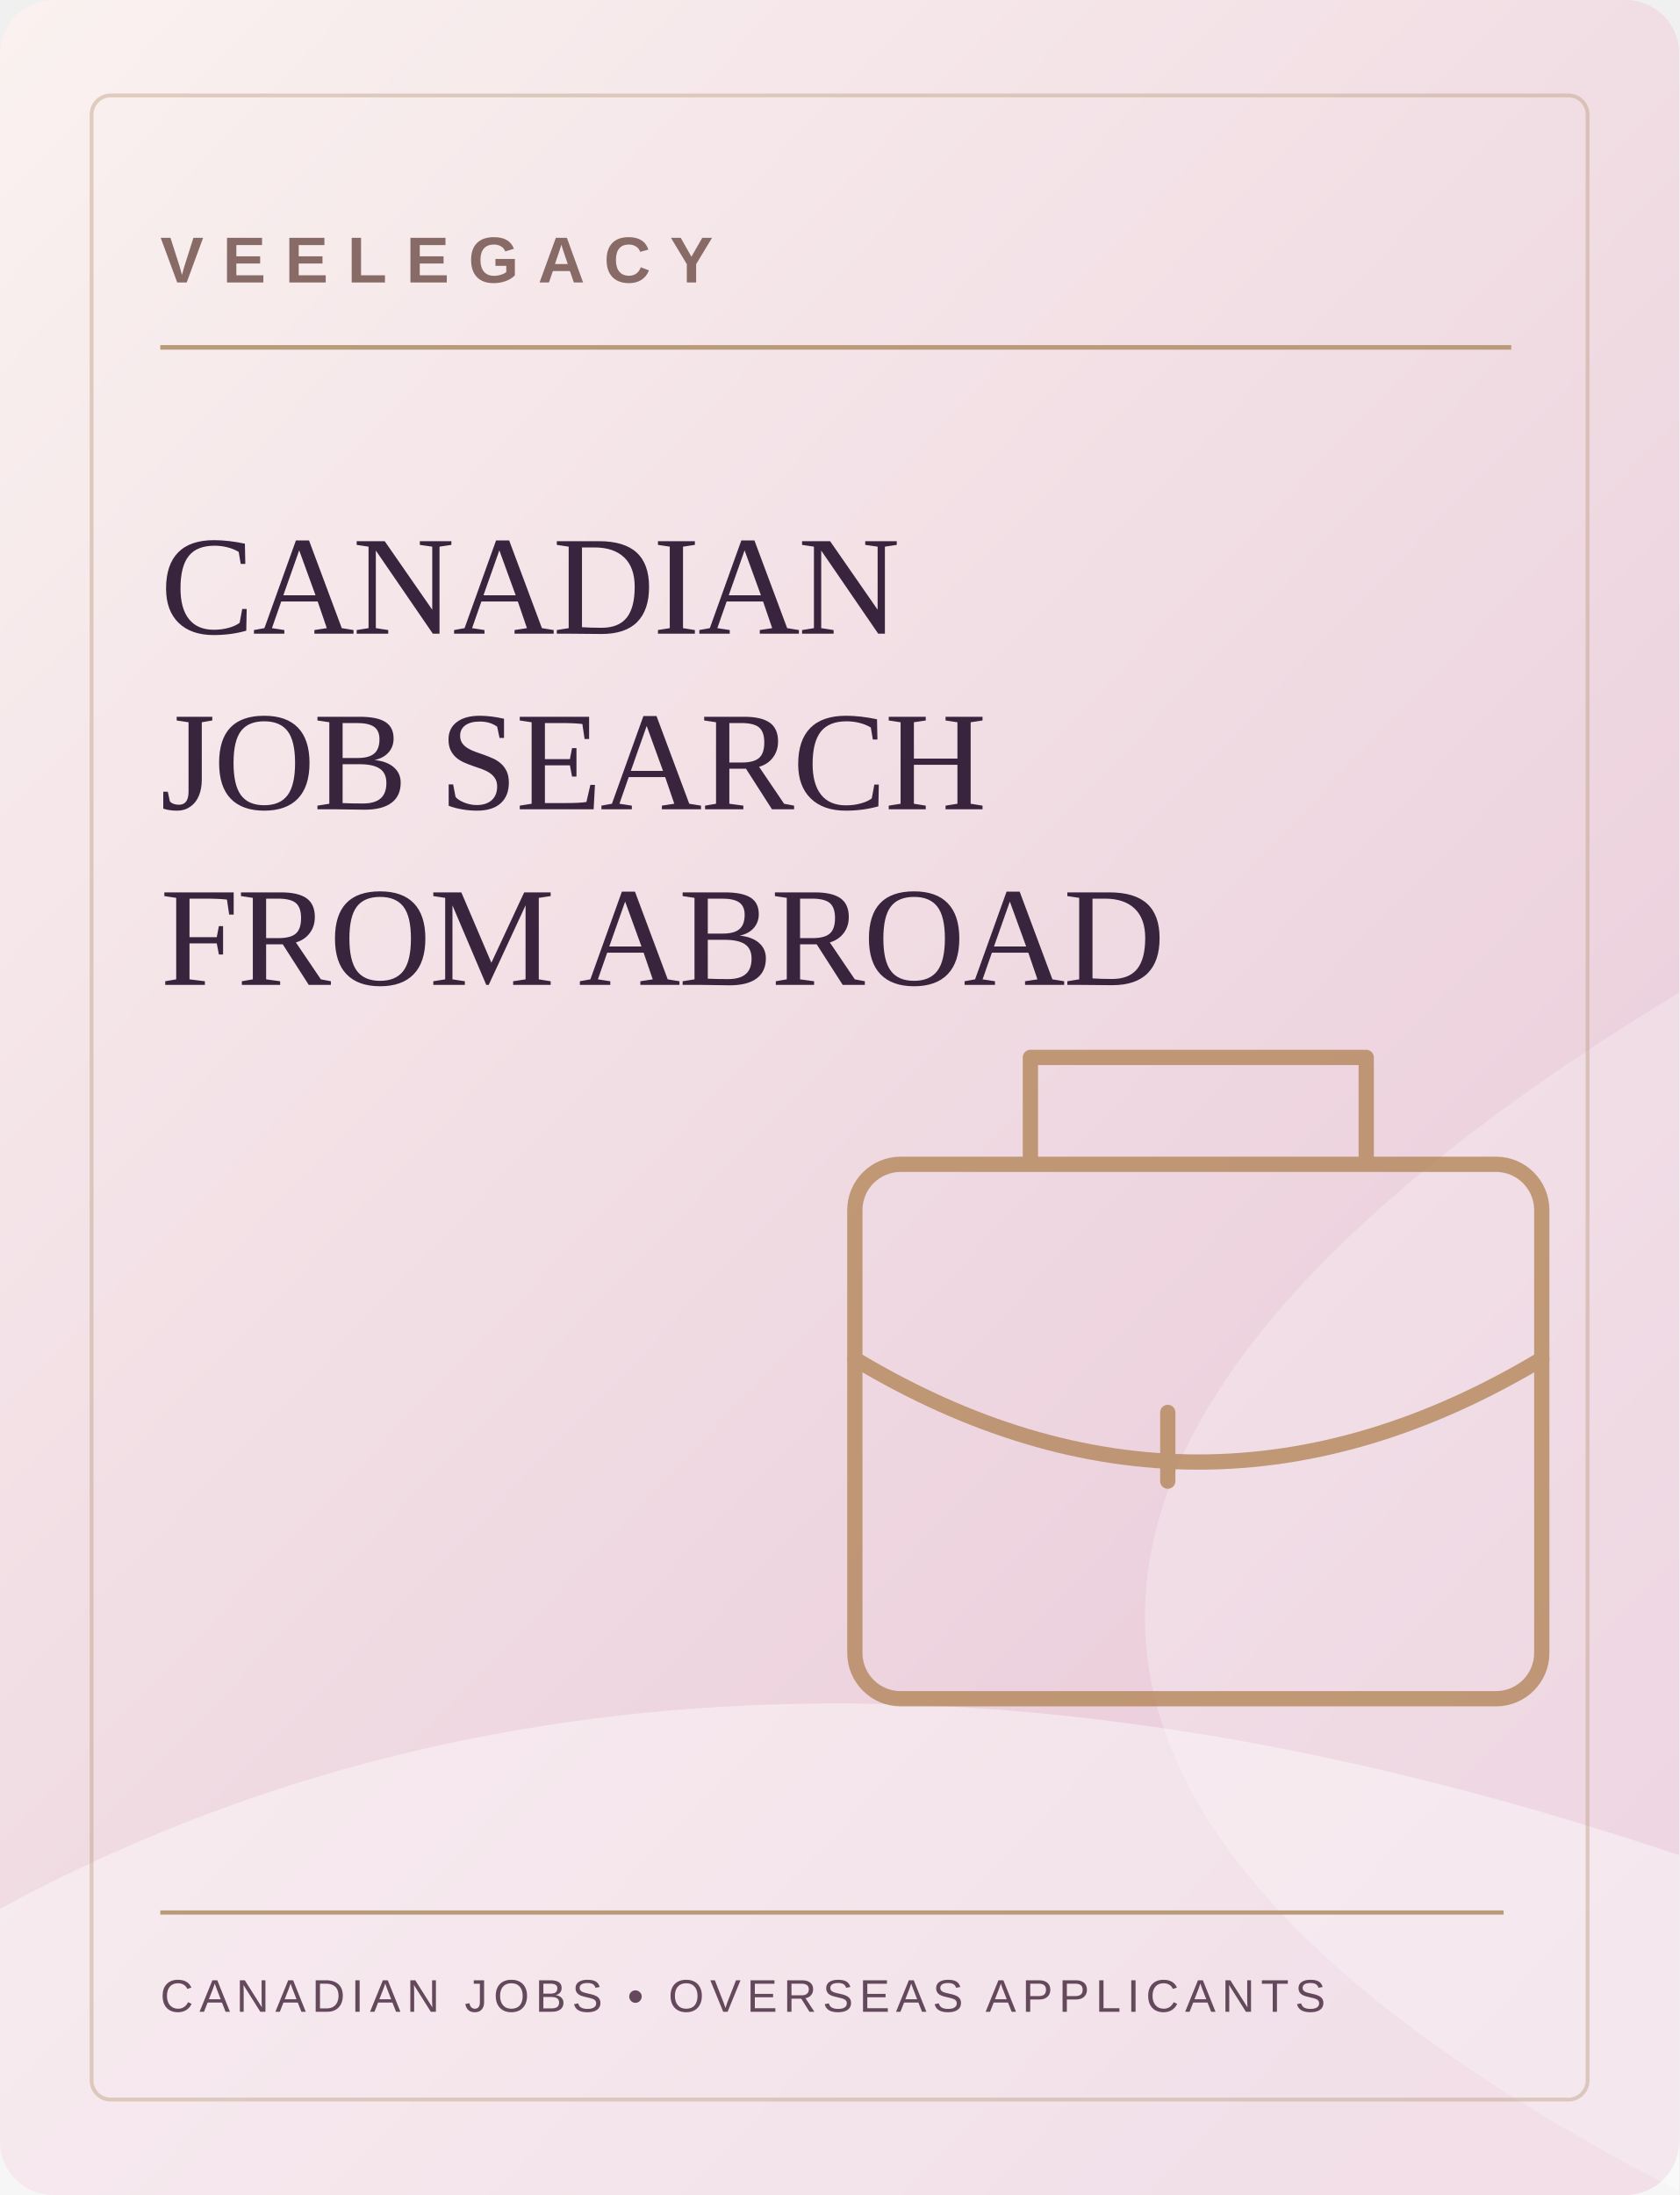
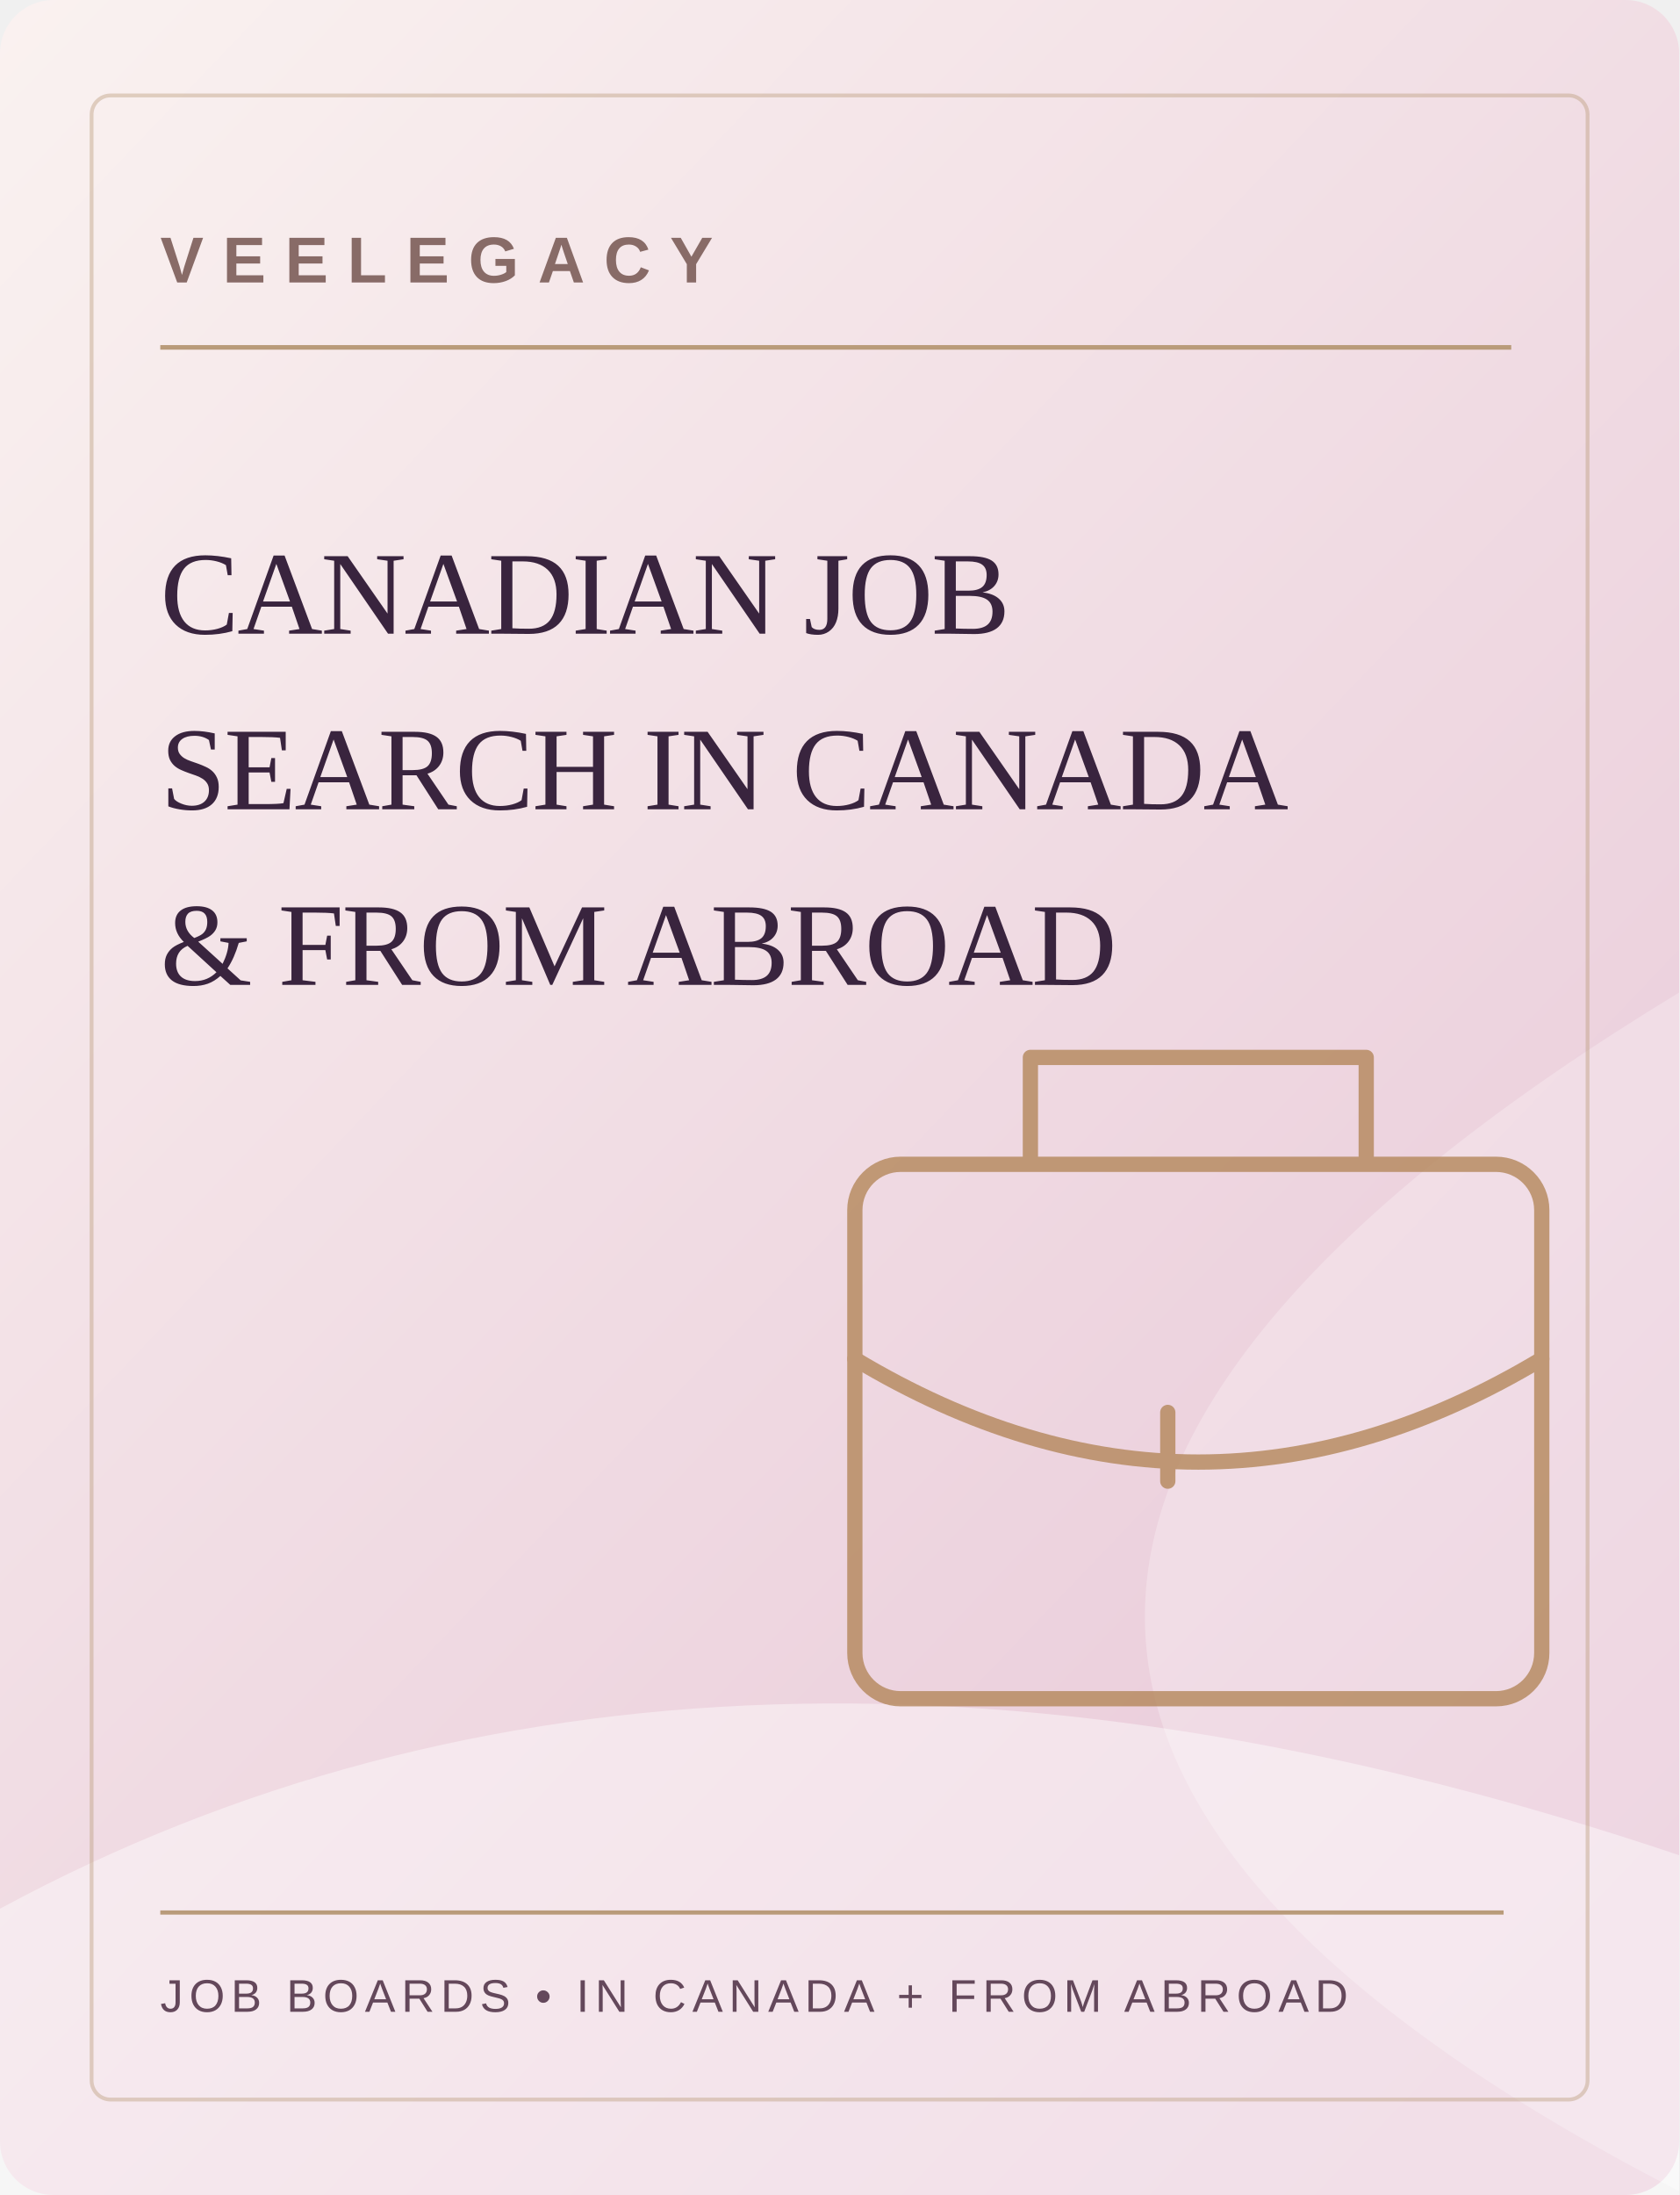
- <svg xmlns="http://www.w3.org/2000/svg" viewBox="0 0 440 575" width="440" height="575" role="img" aria-label="CANADIAN JOB SEARCH FROM ABROAD VeeLegacy book cover">
+ <svg xmlns="http://www.w3.org/2000/svg" viewBox="0 0 440 575" width="440" height="575" role="img" aria-label="CANADIAN JOB SEARCH IN CANADA AND FROM ABROAD VeeLegacy book cover">
  <defs>
    <linearGradient id="g" x1="0" y1="0" x2=".8" y2="1">
      <stop stop-color="#faf2f0" />
      <stop offset="1" stop-color="#e8c8d8" />
    </linearGradient>
  </defs>
  <rect width="440" height="575" rx="14" fill="url(#g)" />
  <path d="M440 260Q160 430 440 574" fill="#fff" opacity=".25" />
  <path d="M0 500Q185 400 440 486V575H0" fill="#fff" opacity=".42" />
  <rect x="24" y="25" width="392" height="525" rx="5" fill="none" stroke="#b99b7a" opacity=".42" />
  <text x="42" y="74" font-family="Arial,sans-serif" font-weight="700" font-size="17" letter-spacing="5" fill="#886b67">VEELEGACY</text>
  <line x1="42" y1="91" x2="396" y2="91" stroke="#b99b7a" stroke-width="1.2" />
-   <text x="42" y="166" font-family="Georgia, 'Times New Roman', serif" font-weight="500" font-size="37" letter-spacing="-0.5" fill="#39243e">CANADIAN</text>
-   <text x="42" y="212" font-family="Georgia, 'Times New Roman', serif" font-weight="500" font-size="37" letter-spacing="-0.5" fill="#39243e">JOB SEARCH</text>
-   <text x="42" y="258" font-family="Georgia, 'Times New Roman', serif" font-weight="500" font-size="37" letter-spacing="-0.5" fill="#39243e">FROM ABROAD</text>
+   <text x="42" y="166" font-family="Georgia, 'Times New Roman', serif" font-weight="500" font-size="31" letter-spacing="-0.5" fill="#39243e">CANADIAN JOB</text>
+   <text x="42" y="212" font-family="Georgia, 'Times New Roman', serif" font-weight="500" font-size="31" letter-spacing="-0.5" fill="#39243e">SEARCH IN CANADA</text>
+   <text x="42" y="258" font-family="Georgia, 'Times New Roman', serif" font-weight="500" font-size="31" letter-spacing="-0.5" fill="#39243e">&amp; FROM ABROAD</text>
  <g opacity=".77">
    <rect x="224" y="305" width="180" height="140" rx="12" stroke="#b18456" stroke-width="4" stroke-linejoin="round" stroke-linecap="round" fill="none" />
    <path d="M270 304v-27h88v27M224 356q90 54 180 0M306 370v18" stroke="#b18456" stroke-width="4" stroke-linejoin="round" stroke-linecap="round" fill="none" />
  </g>
  <line x1="42" y1="501" x2="394" y2="501" stroke="#b99b7a" stroke-width="1.1" />
-   <text x="42" y="527" font-family="Arial,sans-serif" font-size="12" letter-spacing="1.6" fill="#64485b">CANADIAN JOBS • OVERSEAS APPLICANTS</text>
+   <text x="42" y="527" font-family="Arial,sans-serif" font-size="12" letter-spacing="1.6" fill="#64485b">JOB BOARDS • IN CANADA + FROM ABROAD</text>
</svg>
